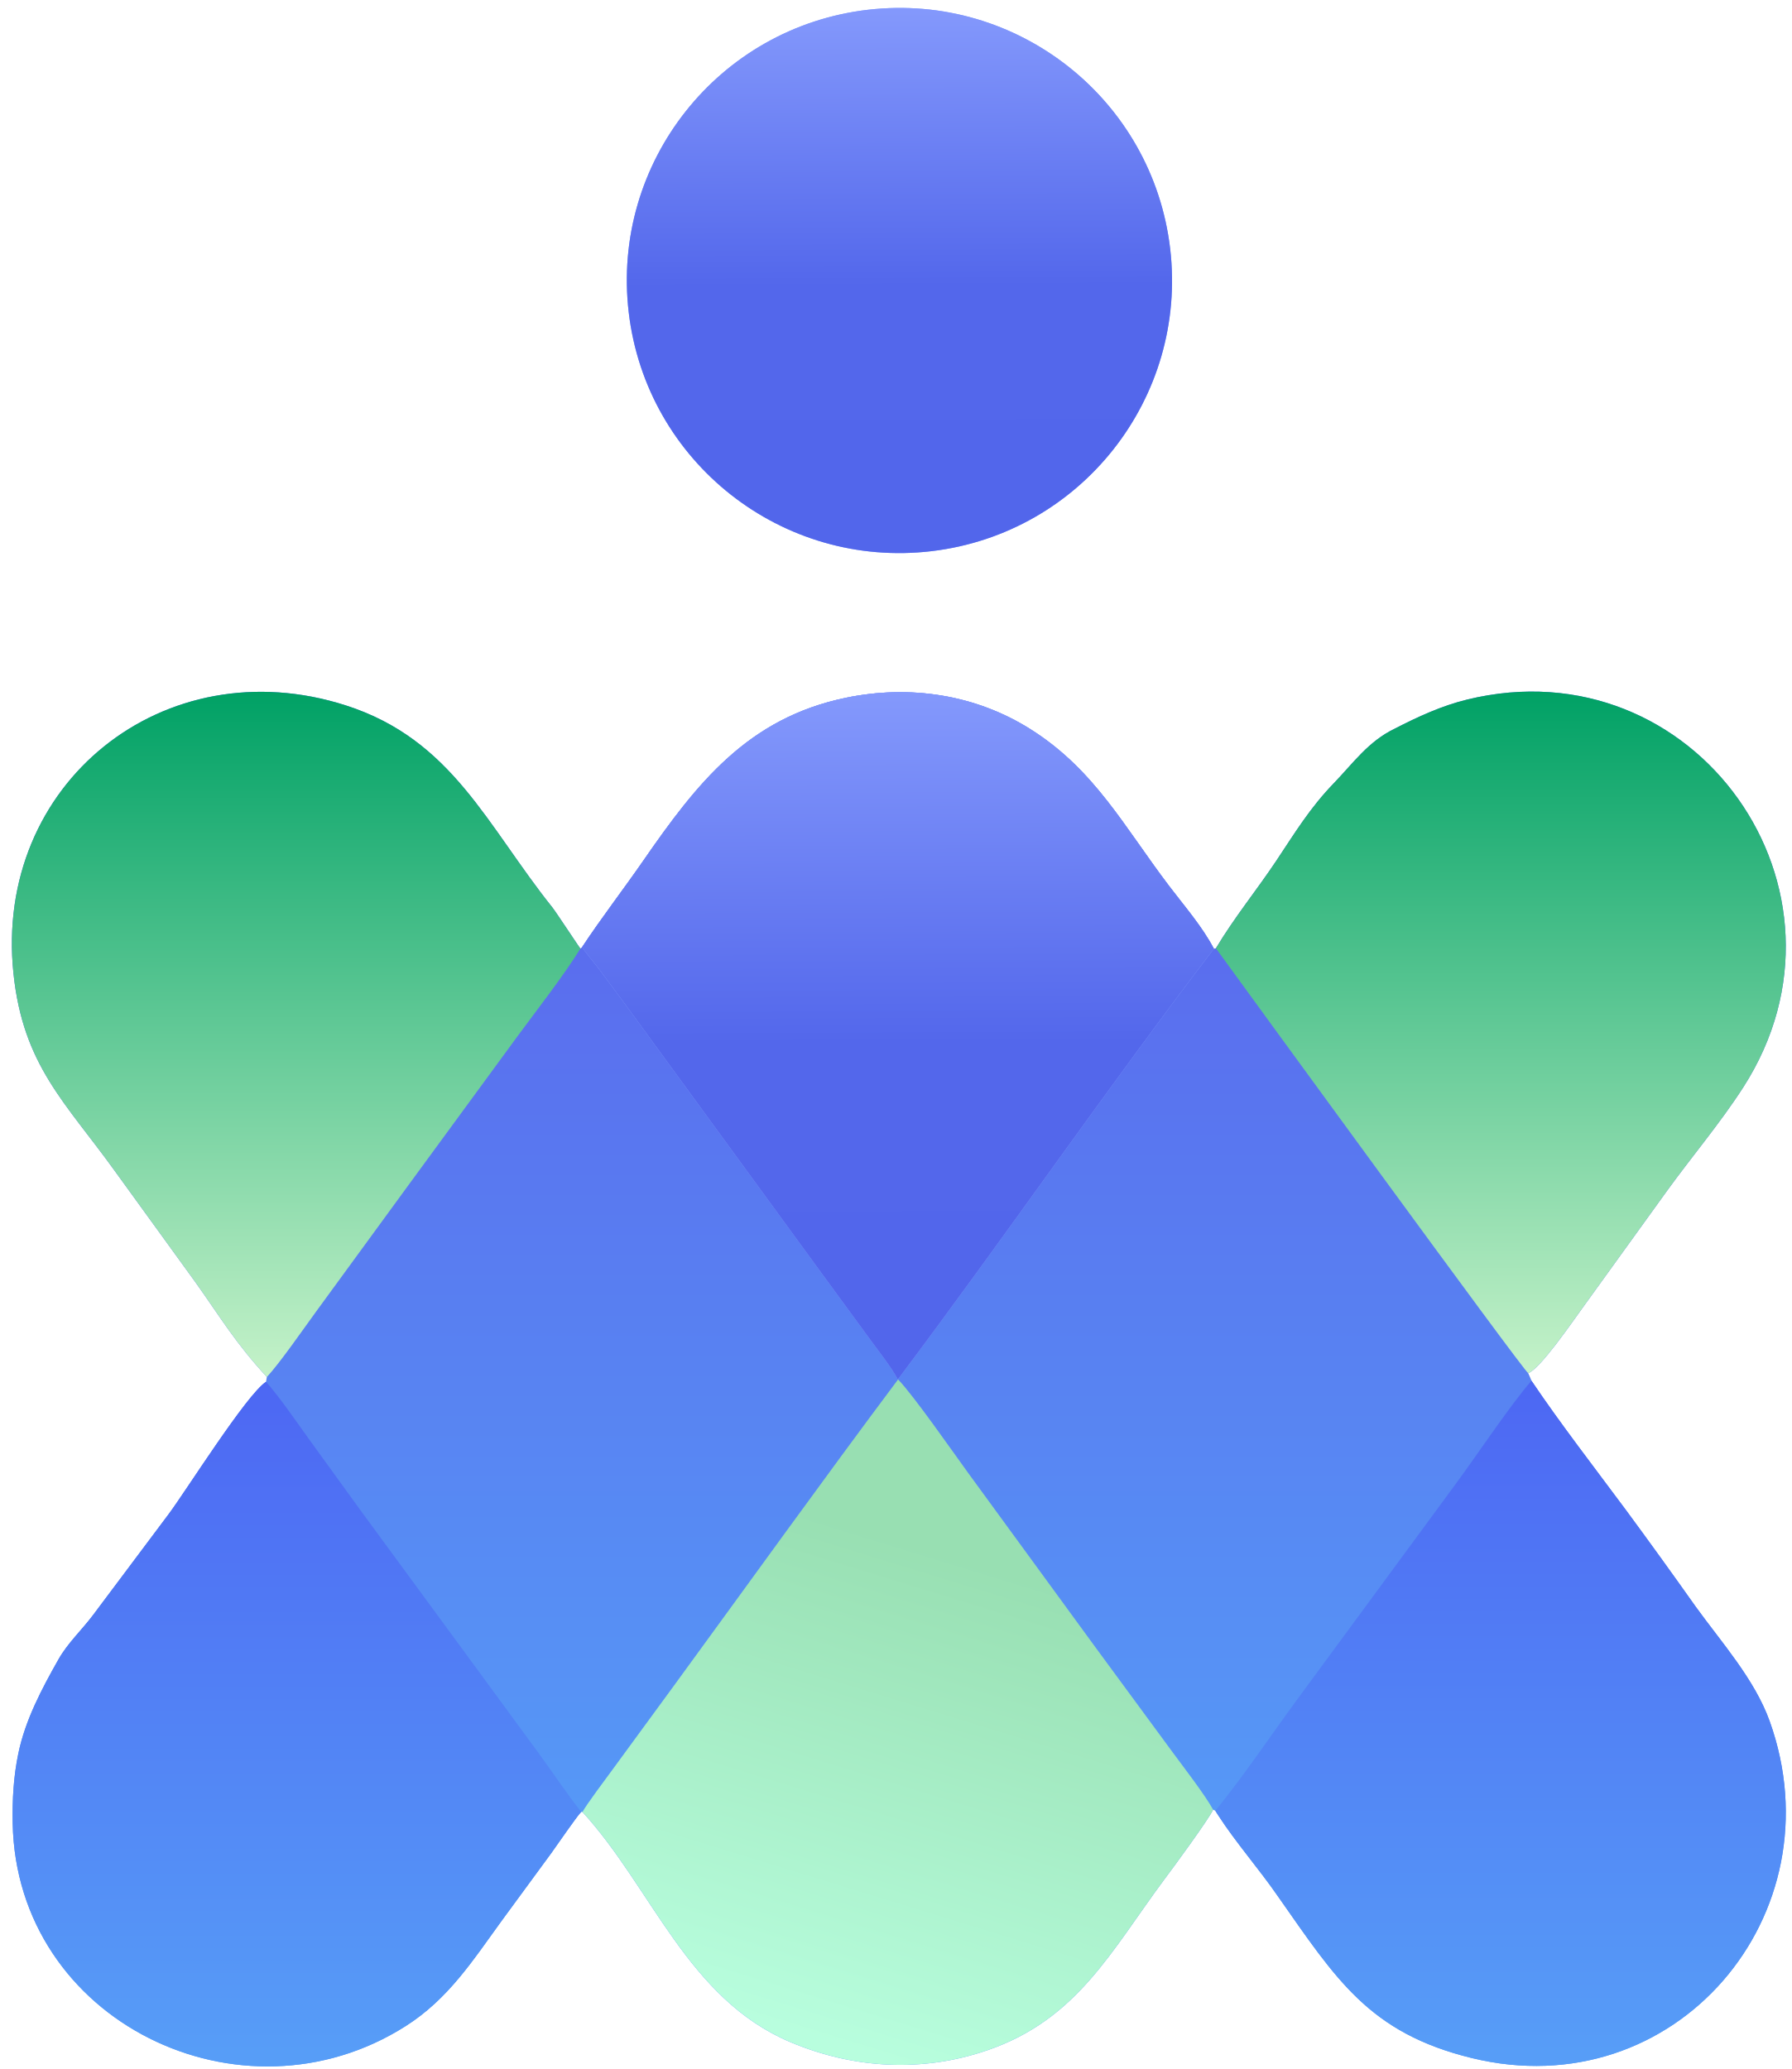
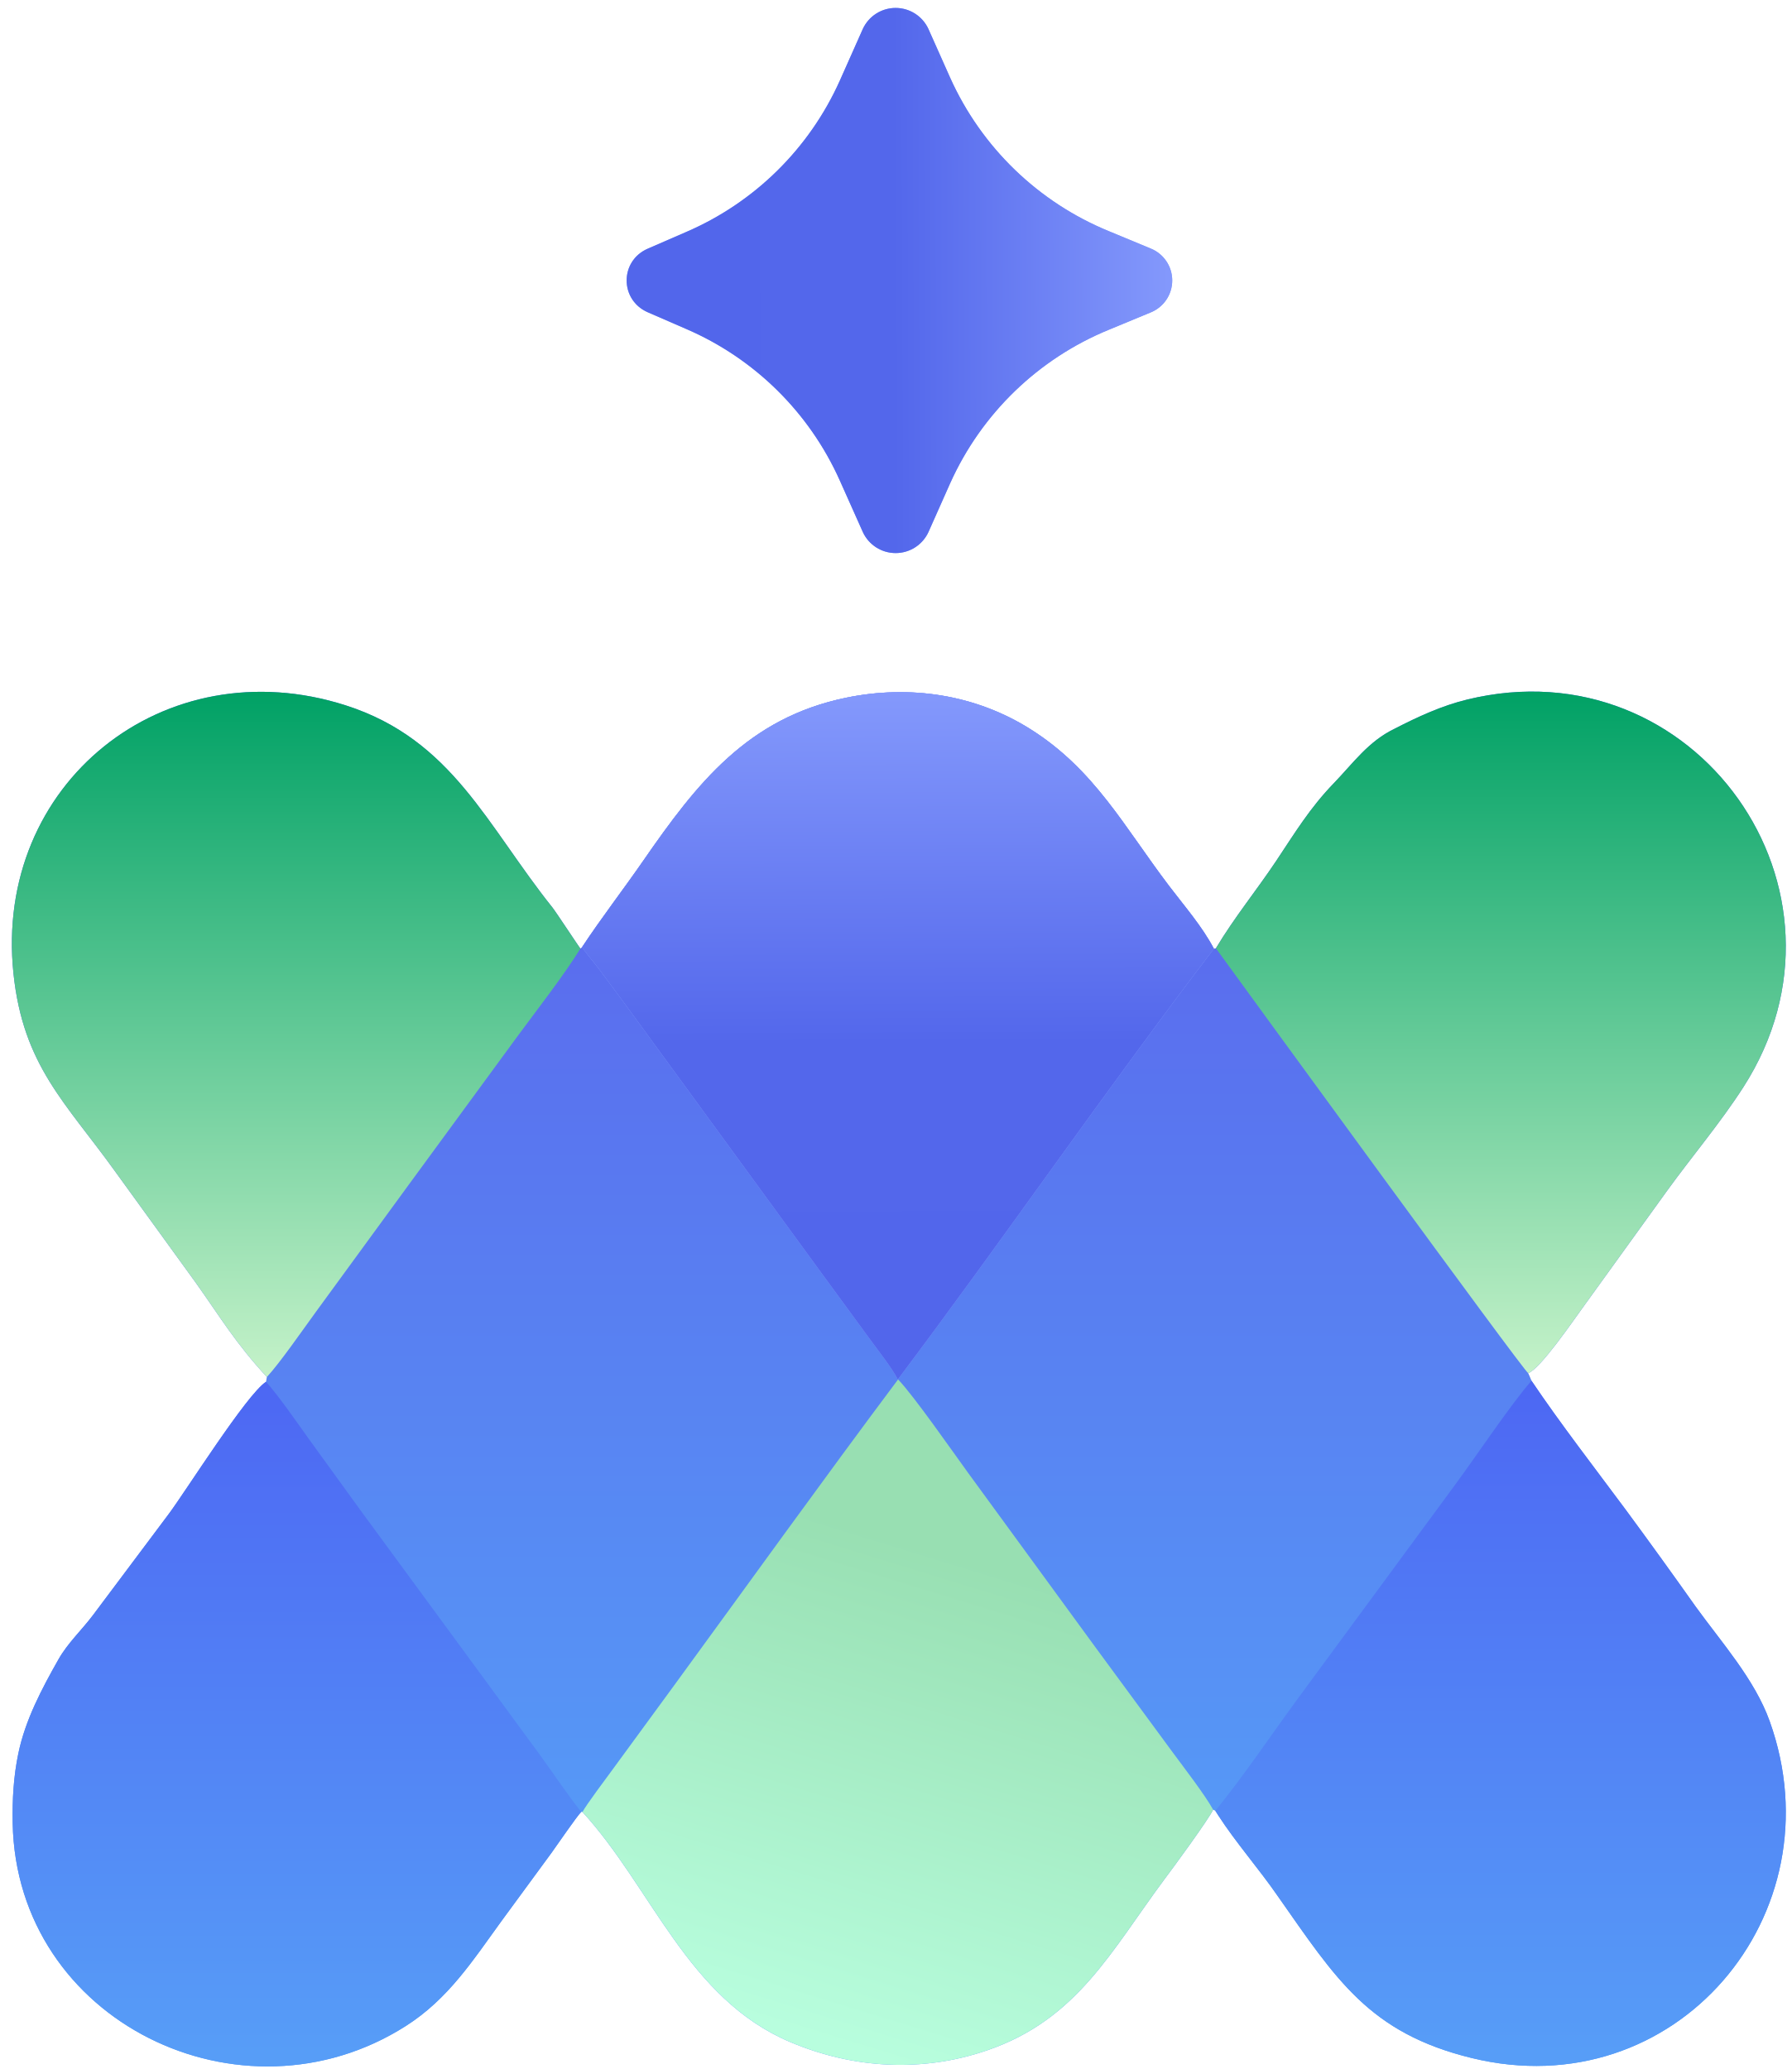
<svg xmlns="http://www.w3.org/2000/svg" width="316" height="365" viewBox="0 0 316 365" fill="none">
-   <path d="M214.473 167.288C217.719 161.855 221.663 157.037 225.109 151.871C228.423 146.904 231.001 142.596 235.283 138.157C238.68 134.636 241.37 130.78 245.989 128.561C250.11 126.441 254.3 124.504 258.815 123.404C298.965 113.619 329.812 157.086 307.512 191.79C303.477 198.069 298.462 203.981 294.07 210.046L279.127 230.754C277.565 232.88 271.677 241.526 269.56 242.243C269.665 242.476 270.085 243.392 270.14 243.581C275.152 251.038 281.44 259.163 286.827 266.428C290.965 272.045 295.05 277.705 299.08 283.403C303.64 289.725 309.502 296.24 312.155 303.648C324.367 337.735 295.495 371.858 259.57 363.06C241.487 358.633 235.669 349.148 225.426 334.563C222.138 329.778 218.009 325.093 214.866 320.228C214.698 319.97 214.533 319.71 214.372 319.45L213.984 319.253C213.206 320.945 206.892 329.553 205.384 331.545C195.991 344.18 190.024 356.245 174.171 361.693C162.696 365.638 150.62 364.985 139.418 360.258C121.258 352.595 114.96 332.978 102.744 319.66L102.518 319.648C101.664 320.525 98.279 325.493 97.268 326.883L88.481 338.865C83.394 345.873 79.083 352.645 71.559 357.43C42.604 375.843 2.874 356.625 2.234 321.613C2.158 317.478 2.38 313.413 3.235 309.318C4.471 303.393 7.358 297.948 10.322 292.715C11.936 289.865 14.422 287.555 16.39 284.943L29.722 267.143C32.799 263.033 43.49 245.989 46.924 243.767L47.071 242.923C41.475 236.842 38.994 232.559 34.496 226.238L20.319 206.673C11.596 194.531 4.082 188.016 2.374 171.742C-1.141 138.26 28.953 114.16 60.997 124.441C79.775 130.465 85.859 145.608 97.436 160.087C98.077 160.889 102.219 167.208 102.38 167.333L102.662 167.102C106.011 162.025 109.996 156.857 113.468 151.838C122.933 138.156 131.908 126.674 149.215 123.096C160.409 120.781 172.004 122.476 181.79 128.656C193.074 135.782 198.298 145.86 206.194 156.262C208.927 159.863 212.054 163.44 214.121 167.37L214.473 167.288Z" fill="url(#paint0_linear_308_1082)" />
-   <path d="M158.411 243.352C161.179 246.211 168.138 256.225 170.781 259.86L193.146 290.497L206.858 309.15C208.771 311.75 212.544 316.63 213.984 319.252C213.206 320.945 206.892 329.552 205.384 331.545C195.99 344.18 190.024 356.245 174.171 361.692C162.696 365.637 150.619 364.985 139.417 360.257C121.258 352.595 114.96 332.977 102.744 319.66C103.326 318.5 107.039 313.555 107.943 312.317L118.881 297.367C131.968 279.447 145.131 261.105 158.411 243.352Z" fill="url(#paint1_linear_308_1082)" />
-   <path d="M102.662 167.102C106.012 162.025 109.997 156.856 113.468 151.838C122.933 138.156 131.908 126.674 149.215 123.095C160.41 120.781 172.005 122.475 181.791 128.655C193.075 135.781 198.298 145.86 206.194 156.262C208.928 159.863 212.054 163.44 214.122 167.37C195.205 192.07 177.136 218.385 158.365 243.353C157.409 241.447 154.965 238.336 153.606 236.477L145.025 224.756L113.504 181.589C110.919 178.035 108.309 174.5 105.675 170.983C104.91 169.96 103.204 167.952 102.662 167.102Z" fill="#88A3FF" />
-   <path d="M102.662 167.102C106.012 162.025 109.997 156.856 113.468 151.838C122.933 138.156 131.908 126.674 149.215 123.095C160.41 120.781 172.005 122.475 181.791 128.655C193.075 135.781 198.298 145.86 206.194 156.262C208.928 159.863 212.054 163.44 214.122 167.37C195.205 192.07 177.136 218.385 158.365 243.353C157.409 241.447 154.965 238.336 153.606 236.477L145.025 224.756L113.504 181.589C110.919 178.035 108.309 174.5 105.675 170.983C104.91 169.96 103.204 167.952 102.662 167.102Z" fill="url(#paint2_linear_308_1082)" />
-   <path d="M47.071 242.923C41.475 236.842 38.994 232.559 34.496 226.238L20.319 206.673C11.596 194.531 4.082 188.016 2.374 171.742C-1.141 138.26 28.953 114.16 60.997 124.441C79.775 130.465 85.859 145.608 97.436 160.087C98.077 160.889 102.219 167.208 102.38 167.333C99.577 171.916 94.522 178.405 91.249 182.855L72.146 208.934L55.749 231.393C53.529 234.428 49.379 240.441 47.071 242.923Z" fill="url(#paint3_linear_308_1082)" />
-   <path d="M46.925 243.767C49.232 246.358 52.23 250.715 54.277 253.575L63.568 266.41L84.347 294.73L95.259 309.622C97.725 313.017 99.91 316.342 102.519 319.647C101.664 320.525 98.28 325.492 97.269 326.882L88.481 338.865C83.395 345.872 79.083 352.645 71.559 357.43C42.605 375.842 2.875 356.625 2.235 321.612C2.159 317.477 2.381 313.412 3.235 309.317C4.472 303.392 7.359 297.947 10.323 292.715C11.937 289.865 14.423 287.555 16.391 284.942L29.723 267.142C32.8 263.032 43.49 245.988 46.925 243.767Z" fill="url(#paint4_linear_308_1082)" />
-   <path d="M270.141 243.581C275.153 251.037 281.441 259.162 286.828 266.427C290.966 272.045 295.051 277.705 299.081 283.402C303.641 289.725 309.503 296.24 312.156 303.647C324.368 337.735 295.496 371.857 259.571 363.06C241.488 358.632 235.67 349.147 225.427 334.562C222.139 329.777 218.01 325.093 214.867 320.228C214.699 319.97 214.534 319.71 214.373 319.45C219.515 313.108 224.013 306.355 228.821 299.795L256.793 261.76C260.393 256.878 266.481 247.746 270.141 243.581Z" fill="url(#paint5_linear_308_1082)" />
-   <path d="M153.128 1.721C179.469 -1.325 203.303 17.527 206.405 43.861C209.506 70.195 190.704 94.069 164.376 97.226C137.97 100.392 114.01 81.522 110.899 55.109C107.788 28.697 126.709 4.776 153.128 1.721Z" fill="#88A3FF" />
-   <path d="M153.128 1.721C179.469 -1.325 203.303 17.527 206.405 43.861C209.506 70.195 190.704 94.069 164.376 97.226C137.97 100.392 114.01 81.522 110.899 55.109C107.788 28.697 126.709 4.776 153.128 1.721Z" fill="url(#paint6_linear_308_1082)" />
-   <path d="M214.473 167.288C217.718 161.855 221.663 157.037 225.109 151.871C228.423 146.904 231.001 142.596 235.282 138.157C238.68 134.636 241.37 130.78 245.989 128.561C250.109 126.441 254.299 124.504 258.814 123.404C298.964 113.619 329.812 157.086 307.512 191.79C303.477 198.069 298.462 203.981 294.069 210.046L279.127 230.754C277.564 232.88 271.677 241.526 269.559 242.243C268.819 241.967 219.24 173.859 214.473 167.288Z" fill="url(#paint7_linear_308_1082)" />
+   <path d="M214.473 167.288C217.719 161.855 221.663 157.037 225.109 151.871C228.423 146.903 231.001 142.596 235.283 138.157C238.68 134.636 241.37 130.78 245.989 128.561C250.11 126.441 254.3 124.504 258.815 123.404C298.965 113.618 329.812 157.086 307.512 191.79C303.477 198.069 298.462 203.981 294.07 210.046L279.127 230.754C277.565 232.879 271.677 241.526 269.56 242.242C269.665 242.476 270.085 243.392 270.14 243.581C275.152 251.037 281.44 259.162 286.827 266.427C290.965 272.045 295.05 277.705 299.08 283.402C303.64 289.725 309.502 296.24 312.155 303.647C324.367 337.735 295.495 371.857 259.57 363.06C241.487 358.632 235.669 349.147 225.426 334.562C222.138 329.777 218.009 325.093 214.866 320.228C214.698 319.97 214.533 319.71 214.372 319.45L213.984 319.252C213.206 320.945 206.892 329.553 205.384 331.545C195.991 344.18 190.024 356.245 174.171 361.692C162.696 365.637 150.62 364.985 139.418 360.257C121.258 352.595 114.96 332.977 102.744 319.66L102.518 319.647C101.664 320.525 98.279 325.492 97.268 326.882L88.481 338.865C83.394 345.872 79.083 352.645 71.559 357.43C42.604 375.842 2.874 356.625 2.234 321.612C2.158 317.477 2.38 313.412 3.235 309.317C4.471 303.392 7.358 297.947 10.322 292.715C11.936 289.865 14.422 287.555 16.39 284.942L29.722 267.142C32.799 263.032 43.49 245.988 46.924 243.767L47.071 242.923C41.475 236.842 38.994 232.559 34.496 226.238L20.319 206.673C11.596 194.531 4.082 188.015 2.374 171.742C-1.141 138.26 28.953 114.159 60.997 124.44C79.775 130.465 85.859 145.608 97.436 160.087C98.077 160.889 102.219 167.208 102.38 167.333L102.662 167.102C106.011 162.025 109.996 156.857 113.468 151.838C122.933 138.156 131.908 126.674 149.215 123.095C160.409 120.781 172.004 122.475 181.79 128.655C193.074 135.781 198.298 145.86 206.194 156.262C208.927 159.863 212.054 163.44 214.121 167.37L214.473 167.288Z" fill="url(#paint0_linear_333_37)" />
+   <path d="M158.411 243.352C161.179 246.211 168.138 256.225 170.781 259.86L193.146 290.497L206.858 309.15C208.771 311.75 212.544 316.63 213.984 319.253C213.206 320.945 206.892 329.553 205.384 331.545C195.99 344.18 190.024 356.245 174.171 361.693C162.696 365.638 150.619 364.985 139.417 360.258C121.258 352.595 114.96 332.978 102.744 319.66C103.326 318.5 107.039 313.555 107.943 312.318L118.881 297.367C131.968 279.447 145.131 261.105 158.411 243.352Z" fill="url(#paint1_linear_333_37)" />
+   <path d="M102.662 167.102C106.012 162.025 109.997 156.857 113.468 151.838C122.933 138.156 131.908 126.674 149.215 123.095C160.41 120.781 172.005 122.476 181.791 128.656C193.075 135.782 198.298 145.86 206.194 156.262C208.928 159.863 212.054 163.44 214.122 167.37C195.205 192.07 177.136 218.385 158.365 243.354C157.409 241.447 154.965 238.336 153.606 236.477L145.025 224.756L113.504 181.589C110.919 178.035 108.309 174.5 105.675 170.983C104.91 169.96 103.204 167.952 102.662 167.102Z" fill="#88A3FF" />
+   <path d="M102.662 167.102C106.012 162.025 109.997 156.857 113.468 151.838C122.933 138.156 131.908 126.674 149.215 123.095C160.41 120.781 172.005 122.476 181.791 128.656C193.075 135.782 198.298 145.86 206.194 156.262C208.928 159.863 212.054 163.44 214.122 167.37C195.205 192.07 177.136 218.385 158.365 243.354C157.409 241.447 154.965 238.336 153.606 236.477L145.025 224.756L113.504 181.589C110.919 178.035 108.309 174.5 105.675 170.983C104.91 169.96 103.204 167.952 102.662 167.102Z" fill="url(#paint2_linear_333_37)" />
+   <path d="M47.071 242.923C41.475 236.842 38.994 232.559 34.496 226.238L20.319 206.673C11.596 194.531 4.082 188.015 2.374 171.742C-1.141 138.26 28.953 114.159 60.997 124.44C79.775 130.465 85.859 145.608 97.436 160.087C98.077 160.889 102.219 167.208 102.38 167.333C99.577 171.916 94.522 178.405 91.249 182.855L72.146 208.934L55.749 231.393C53.529 234.428 49.379 240.441 47.071 242.923Z" fill="url(#paint3_linear_333_37)" />
+   <path d="M46.925 243.767C49.232 246.358 52.23 250.715 54.277 253.575L63.568 266.41L84.347 294.73L95.259 309.622C97.725 313.017 99.91 316.342 102.519 319.647C101.664 320.525 98.28 325.493 97.269 326.883L88.481 338.865C83.395 345.872 79.083 352.645 71.559 357.43C42.605 375.842 2.875 356.625 2.235 321.612C2.159 317.477 2.381 313.413 3.235 309.318C4.472 303.393 7.359 297.947 10.323 292.715C11.937 289.865 14.423 287.555 16.391 284.943L29.723 267.142C32.8 263.032 43.49 245.988 46.925 243.767Z" fill="url(#paint4_linear_333_37)" />
+   <path d="M270.141 243.581C275.153 251.037 281.441 259.162 286.828 266.427C290.966 272.045 295.051 277.705 299.081 283.402C303.641 289.725 309.503 296.24 312.156 303.647C324.368 337.735 295.496 371.857 259.571 363.06C241.488 358.632 235.67 349.148 225.427 334.562C222.139 329.778 218.01 325.093 214.867 320.228C214.699 319.97 214.534 319.71 214.373 319.45C219.515 313.108 224.013 306.355 228.821 299.795L256.793 261.76C260.393 256.878 266.481 247.746 270.141 243.581Z" fill="url(#paint5_linear_333_37)" />
+   <path d="M114.266 55.093L121.07 58.05C133.107 63.249 142.758 72.772 148.118 84.737L152.194 93.862C152.703 94.969 153.519 95.906 154.545 96.564C155.571 97.221 156.763 97.57 157.982 97.57C159.2 97.57 160.393 97.221 161.419 96.564C162.445 95.906 163.261 94.969 163.77 93.862L167.605 85.242C173.118 72.976 183.126 63.291 195.567 58.182L202.912 55.141C204.049 54.694 205.026 53.915 205.715 52.905C206.403 51.895 206.771 50.701 206.771 49.479C206.771 48.257 206.403 47.062 205.715 46.053C205.026 45.042 204.049 44.263 202.912 43.817L195.579 40.775C183.136 35.672 173.124 25.992 167.605 13.727L163.758 5.096C163.247 3.992 162.432 3.058 161.407 2.403C160.382 1.748 159.192 1.4 157.976 1.4C156.76 1.4 155.569 1.748 154.545 2.403C153.52 3.058 152.704 3.992 152.194 5.096L148.13 14.232C142.764 26.196 133.109 35.714 121.07 40.908L114.266 43.865C109.289 46.029 109.289 52.917 114.266 55.093Z" fill="#88A3FF" />
+   <path d="M114.266 55.093L121.07 58.05C133.107 63.249 142.758 72.772 148.118 84.737L152.194 93.862C152.703 94.969 153.519 95.906 154.545 96.564C155.571 97.221 156.763 97.57 157.982 97.57C159.2 97.57 160.393 97.221 161.419 96.564C162.445 95.906 163.261 94.969 163.77 93.862L167.605 85.242C173.118 72.976 183.126 63.291 195.567 58.182L202.912 55.141C204.049 54.694 205.026 53.915 205.715 52.905C206.403 51.895 206.771 50.701 206.771 49.479C206.771 48.257 206.403 47.062 205.715 46.053C205.026 45.042 204.049 44.263 202.912 43.817L195.579 40.775C183.136 35.672 173.124 25.992 167.605 13.727L163.758 5.096C163.247 3.992 162.432 3.058 161.407 2.403C160.382 1.748 159.192 1.4 157.976 1.4C156.76 1.4 155.569 1.748 154.545 2.403C153.52 3.058 152.704 3.992 152.194 5.096L148.13 14.232C142.764 26.196 133.109 35.714 121.07 40.908L114.266 43.865C109.289 46.029 109.289 52.917 114.266 55.093Z" fill="url(#paint6_linear_333_37)" />
+   <path d="M214.473 167.288C217.718 161.855 221.663 157.037 225.109 151.871C228.423 146.903 231.001 142.596 235.282 138.157C238.68 134.636 241.37 130.78 245.989 128.561C250.109 126.441 254.299 124.504 258.814 123.404C298.964 113.618 329.812 157.086 307.512 191.79C303.477 198.069 298.462 203.981 294.069 210.046L279.127 230.754C277.564 232.879 271.677 241.526 269.559 242.242C268.819 241.967 219.24 173.859 214.473 167.288Z" fill="url(#paint7_linear_333_37)" />
  <defs>
-     <linearGradient id="paint0_linear_308_1082" x1="103" y1="170" x2="103" y2="319" gradientUnits="userSpaceOnUse">
+     <linearGradient id="paint0_linear_333_37" x1="103" y1="170" x2="103" y2="319" gradientUnits="userSpaceOnUse">
      <stop stop-color="#5A6EEE" />
      <stop offset="1" stop-color="#5698F6" />
    </linearGradient>
-     <linearGradient id="paint1_linear_308_1082" x1="184" y1="279.5" x2="158" y2="364" gradientUnits="userSpaceOnUse">
+     <linearGradient id="paint1_linear_333_37" x1="184" y1="279.5" x2="158" y2="364" gradientUnits="userSpaceOnUse">
      <stop stop-color="#98DFB2" />
      <stop offset="1" stop-color="#B8FEDE" />
    </linearGradient>
-     <linearGradient id="paint2_linear_308_1082" x1="158.05" y1="110.551" x2="158.627" y2="243.352" gradientUnits="userSpaceOnUse">
+     <linearGradient id="paint2_linear_333_37" x1="158.05" y1="110.551" x2="158.627" y2="243.352" gradientUnits="userSpaceOnUse">
      <stop stop-color="#8DA2FF" />
      <stop offset="0.553" stop-color="#5367EB" />
      <stop offset="1" stop-color="#5266EB" />
    </linearGradient>
-     <linearGradient id="paint3_linear_308_1082" x1="52.237" y1="122.044" x2="52.237" y2="242.923" gradientUnits="userSpaceOnUse">
+     <linearGradient id="paint3_linear_333_37" x1="52.237" y1="122.044" x2="52.237" y2="242.923" gradientUnits="userSpaceOnUse">
      <stop stop-color="#00A165" />
      <stop offset="1" stop-color="#C5F2C9" />
    </linearGradient>
-     <linearGradient id="paint4_linear_308_1082" x1="52.37" y1="243.767" x2="52.37" y2="364.547" gradientUnits="userSpaceOnUse">
+     <linearGradient id="paint4_linear_333_37" x1="52.37" y1="243.767" x2="52.37" y2="364.547" gradientUnits="userSpaceOnUse">
      <stop stop-color="#4D67F3" />
      <stop offset="1" stop-color="#579EF7" />
    </linearGradient>
-     <linearGradient id="paint5_linear_308_1082" x1="264.687" y1="243.581" x2="264.687" y2="364.463" gradientUnits="userSpaceOnUse">
+     <linearGradient id="paint5_linear_333_37" x1="264.687" y1="243.581" x2="264.687" y2="364.463" gradientUnits="userSpaceOnUse">
      <stop stop-color="#4D67F3" />
      <stop offset="1" stop-color="#579EF7" />
    </linearGradient>
-     <linearGradient id="paint6_linear_308_1082" x1="158.356" y1="-7.766" x2="158.778" y2="97.572" gradientUnits="userSpaceOnUse">
+     <linearGradient id="paint6_linear_333_37" x1="215.942" y1="49.19" x2="110.534" y2="49.612" gradientUnits="userSpaceOnUse">
      <stop stop-color="#8DA2FF" />
      <stop offset="0.553" stop-color="#5367EB" />
      <stop offset="1" stop-color="#5266EB" />
    </linearGradient>
-     <linearGradient id="paint7_linear_308_1082" x1="264.736" y1="122.003" x2="264.736" y2="242.243" gradientUnits="userSpaceOnUse">
+     <linearGradient id="paint7_linear_333_37" x1="264.736" y1="122.003" x2="264.736" y2="242.242" gradientUnits="userSpaceOnUse">
      <stop stop-color="#00A165" />
      <stop offset="1" stop-color="#C5F2C9" />
    </linearGradient>
  </defs>
</svg>
